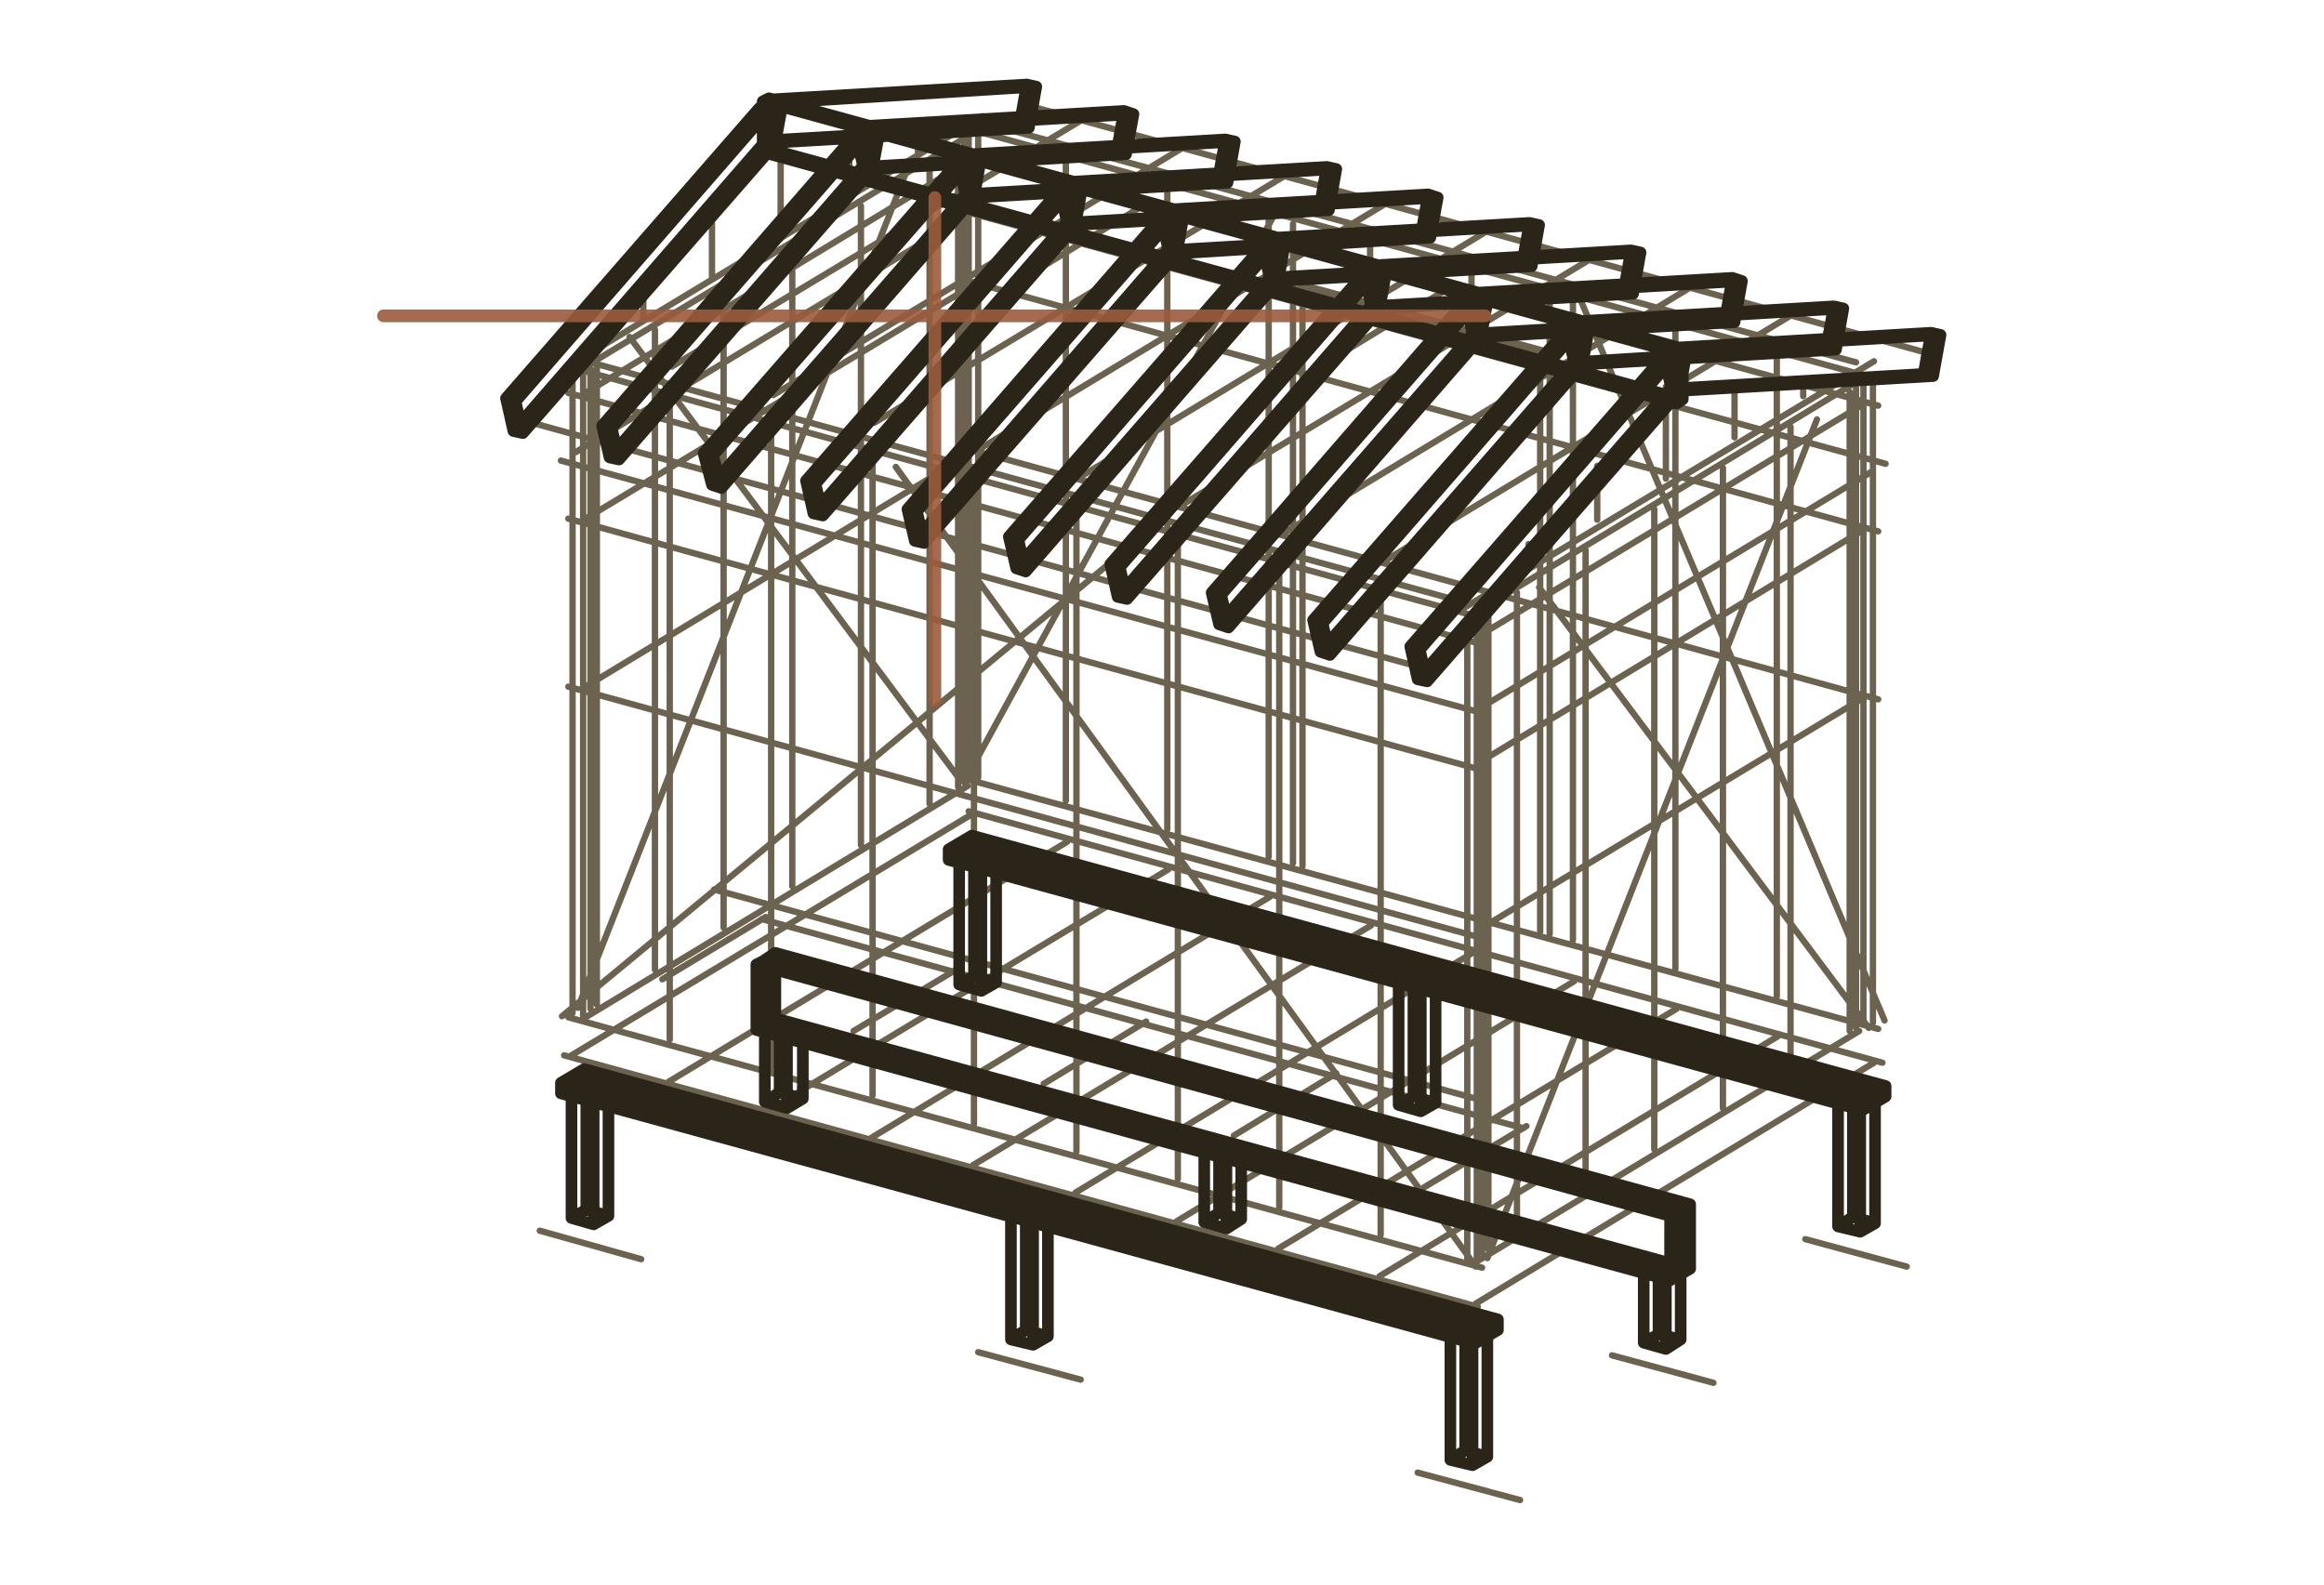
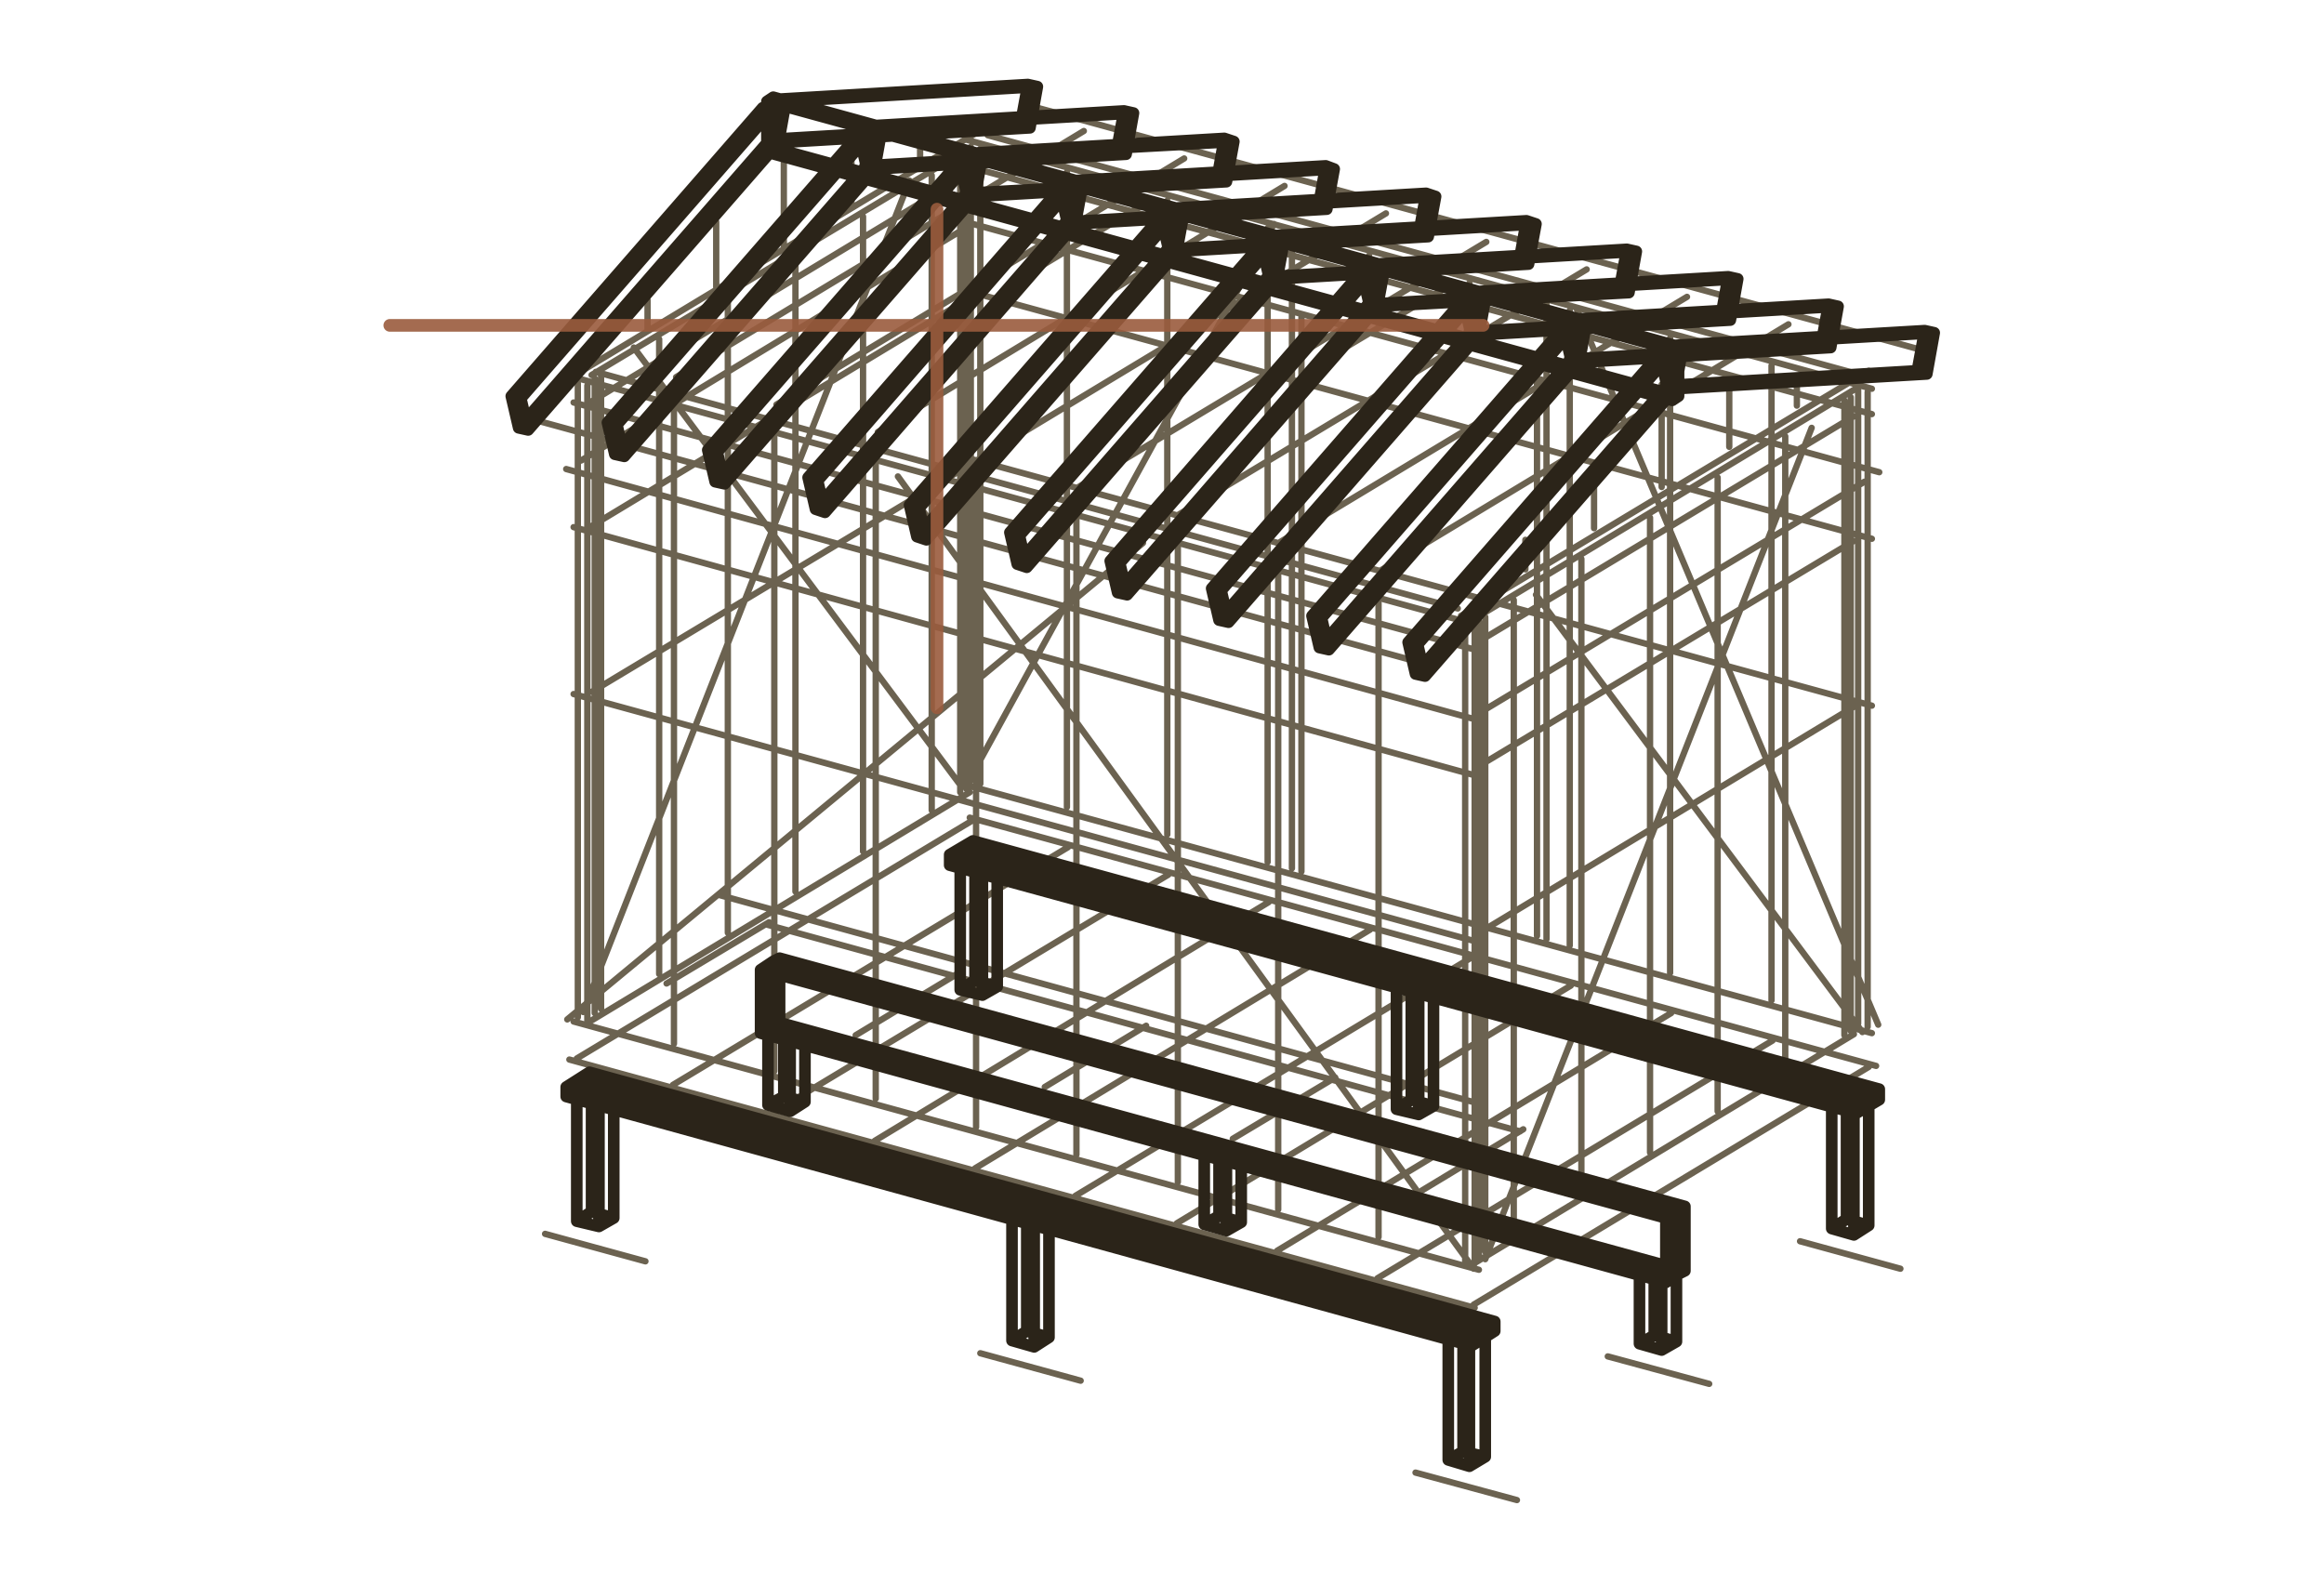
<svg xmlns="http://www.w3.org/2000/svg" viewBox="0 0 220 150" width="220" height="150" role="img">
  <g fill="none" stroke="#6b6250" stroke-width="0.6" stroke-linecap="round">
-     <path d="M87.7 94.4L97.3 97.1M51.1 116.5L60.7 119.2M129.3 105.8L138.9 108.5M92.6 128L102.3 130.6M170.9 117.3L180.5 119.9M134.2 139.4L143.9 142M69.4 105.5L79 108.1M111 116.9L120.6 119.5M152.6 128.3L162.2 130.9M91.8 77.2L54.1 99.9M101 79.7L63.3 102.4M110.6 82.3L72.9 105M120.2 84.9L82.5 107.7M129.8 87.6L92.1 110.3M139.4 90.2L101.8 112.9M149 92.9L111.4 115.6M158.7 95.5L121 118.2M168.3 98.1L130.6 120.8M177.4 100.6L139.7 123.4M91.7 76.8L178.2 100.6M53.4 99.9L139.9 123.7M91.3 73.7L177.8 97.4M91.3 12.1L177.8 35.9M93.4 11.7L175.7 34.3M91.7 73.3L91.7 12.8M100.9 75.8L100.9 15.3M110.5 78.5L110.5 17.9M120.1 81.1L120.1 20.5M148.9 89L148.9 28.5M158.6 91.7L158.6 31.1M168.2 94.3L168.2 33.7M177.3 96.8L177.3 36.2M92.6 73.6L92.6 13M176.4 96.6L176.4 36M122.4 81.7L122.4 21.2M123.3 82L123.3 29M146.7 88.4L146.7 27.8M145.8 88.2L145.8 35.2M123.1 26.9L146.5 33.3M122.5 27.3L145.9 33.7M129.7 27.2L129.7 23.2M139.3 29.8L139.3 25.8M91.9 72.9L120.7 20.2M149.5 28.1L178.4 96.6M140.3 120L53.8 96.3M140.3 58.5L53.8 34.7M138.2 56.9L55.9 34.3M139.8 119.4L139.8 58.8M130.7 116.9L130.7 56.3M121.1 114.3L121.1 53.7M111.5 111.6L111.5 51.1M101.9 109L101.9 48.4M92.2 106.4L92.2 45.8M82.6 103.7L82.6 43.1M73 101.1L73 40.5M63.4 98.4L63.4 37.9M54.2 95.9L54.2 35.4M138.9 119.2L138.9 58.6M55.2 96.2L55.2 35.6M139.7 119.9L84.8 44.2M108.2 50.7L53.2 96.2M176 97.6L140 119.3M176 36L140 57.8M177.4 34.2L138.5 57.6M175.7 97.3L175.7 36.7M169.5 101L169.5 40.4M163.1 104.9L163.1 44.3M156.6 108.8L156.6 48.2M150.1 112.7L150.1 52.1M143.6 116.6L143.6 56.1M140.3 118.6L140.3 58.1M175.1 97.6L175.1 37.1M140.9 118.3L140.9 57.7M176.9 97.3L145.7 55.6M172 39.7L140.8 119.1M55.6 96.2L91.6 74.4M55.6 34.6L91.6 12.9M54.1 34.5L93 11M55.9 95.5L55.9 34.9M62 91.8L62 31.2M68.5 87.8L68.5 27.3M75 83.9L75 23.4M81.5 80L81.5 19.5M88 76.1L88 15.6M91.3 74.1L91.3 13.5M56.5 95.1L56.5 34.5M90.7 74.5L90.7 13.9M54.7 95.4L85.9 16M59.6 31.9L90.8 73.7M102.5 11.3L63.6 34.7M112.1 13.9L73.2 37.4M121.7 16.6L82.8 40M131.3 19.2L92.4 42.7M140.9 21.8L102 45.3M150.6 24.5L111.7 47.9M160.2 27.1L121.3 50.6M169.8 29.7L130.9 53.2M108.8 19.1L95.8 27M137.6 27L124.6 34.9M86.9 14.5L86.9 12.9M80.4 18.4L80.4 13.3M73.9 22.3L73.9 13.6M67.4 26.2L67.4 21.1M60.9 30.1L60.9 28.5M170.7 37.5L170.7 35.9M164.2 41.4L164.2 36.3M157.7 45.3L157.7 36.6M151.2 49.2L151.2 44.1M144.7 53.1L144.7 51.5M97 9.9L183.5 33.7M134.6 63.2L48.1 39.4M91.3 42.4L177.8 66.2M140.3 88.8L53.8 65M176 66.3L140 88M55.6 64.9L91.6 43.1M91.3 26.5L177.8 50.3M91.3 14.6L177.8 38.4M92 20.2L178.5 43.9M140.3 72.9L53.8 49.1M140.3 61L53.8 37.2M139.6 67.3L53.1 43.6M176 50.4L140 72.2M176 38.5L140 60.2M177.1 44.7L141 66.5M55.6 49L91.6 27.3M55.6 37.1L91.6 15.3M54.5 42.8L90.6 21M67.6 84.2L139.7 104M72.1 87L144.2 106.8M62.7 92.7L72.5 86.8M80.8 97.6L90.5 91.8M98.8 102.6L108.5 96.7M116.8 107.5L126.5 101.6M134.8 112.4L144.5 106.6" />
+     <path d="M87.9 94.8L97.4 97.4M51.6 116.8L61.1 119.4M129.2 106.1L138.7 108.8M92.8 128.1L102.3 130.7M170.4 117.5L179.9 120.1M134 139.4L143.6 142M69.7 105.8L79.3 108.4M111 117.1L120.5 119.7M152.2 128.4L161.8 131M92 77.7L54.6 100.2M101.1 80.2L63.7 102.7M110.6 82.8L73.2 105.3M120.1 85.4L82.8 108M129.7 88L92.3 110.6M139.2 90.7L101.8 113.2M148.7 93.3L111.4 115.8M158.2 95.9L120.9 118.4M167.8 98.5L130.4 121M176.9 101L139.5 123.5M91.8 77.4L177.6 100.9M53.9 100.3L139.6 123.8M91.4 74.3L177.2 97.8M91.4 13.2L177.2 36.8M93.5 12.8L175.1 35.2M91.9 73.9L91.9 13.9M101 76.4L101 16.3M110.5 79L110.5 19M120 81.6L120 21.6M148.6 89.5L148.6 29.4M158.1 92.1L158.1 32M167.7 94.7L167.7 34.6M176.8 97.2L176.8 37.1M92.8 74.2L92.8 14.1M175.9 96.9L175.9 36.9M122.3 82.2L122.3 22.2M123.2 82.5L123.2 30M146.4 88.9L146.4 28.8M145.5 88.6L145.5 36.1M123 27.9L146.2 34.2M122.4 28.2L145.6 34.6M129.6 28.1L129.6 24.2M139.1 30.7L139.1 26.8M92 73.4L120.6 21.2M149.2 29.1L177.8 97M140 120.2L54.3 96.7M140 59.2L54.3 35.7M138 57.6L56.4 35.2M139.6 119.6L139.6 59.6M130.5 117.1L130.5 57.1M121 114.5L121 54.4M111.5 111.9L111.5 51.8M101.9 109.3L101.9 49.2M92.4 106.7L92.4 46.6M82.9 104L82.9 44M73.3 101.4L73.3 41.4M63.8 98.8L63.8 38.8M54.7 96.3L54.7 36.3M138.7 119.4L138.7 59.3M55.6 96.6L55.6 36.5M139.5 120.1L85 45.1M108.2 51.4L53.7 96.5M175.5 97.9L139.7 119.5M175.5 36.9L139.7 58.5M176.9 35.1L138.3 58.3M175.2 97.6L175.2 37.6M169 101.3L169 41.3M162.6 105.2L162.6 45.2M156.2 109.1L156.2 49M149.7 113L149.7 52.9M143.3 116.8L143.3 56.8M140 118.8L140 58.8M174.6 98L174.6 37.9M140.6 118.5L140.6 58.4M176.3 97.7L145.4 56.3M171.5 40.5L140.6 119.2M56 96.6L91.8 75M56 35.5L91.8 14M54.6 35.4L93.2 12.1M56.3 95.9L56.3 35.8M62.4 92.2L62.4 32.1M68.9 88.3L68.9 28.3M75.3 84.4L75.3 24.4M81.7 80.6L81.7 20.5M88.2 76.7L88.2 16.6M91.5 74.7L91.5 14.6M56.9 95.5L56.9 35.5M90.9 75L90.9 15M55.2 95.8L86.1 17.1M60 32.9L90.9 74.3M102.6 12.4L64 35.7M112.1 15L73.5 38.3M121.6 17.6L83.1 40.9M131.2 20.2L92.6 43.5M140.7 22.9L102.1 46.1M150.2 25.5L111.6 48.7M159.7 28.1L121.2 51.3M169.3 30.7L130.7 54M108.8 19L95.9 26.8M137.4 26.9L124.5 34.6M87.1 15.6L87.1 12.9M80.6 19.5L80.6 13.2M74.2 23.3L74.2 13.6M67.8 27.2L67.8 21M61.3 31.1L61.3 28.4M170.1 38.4L170.1 35.6M163.7 42.3L163.7 36M157.3 46.1L157.3 36.4M150.9 50L150.9 43.8M144.4 53.9L144.4 51.1M97.1 9.9L182.9 33.4M134.4 62.7L48.6 39.2M91.4 43.3L177.2 66.8M140 89.2L54.3 65.7M175.5 66.9L139.7 88.5M56 65.5L91.8 44M91.4 27.5L177.2 51M91.4 15.7L177.2 39.2M92.1 21.2L177.9 44.7M140 73.5L54.3 49.9M140 61.6L54.3 38.1M139.3 68L53.6 44.4M175.5 51.2L139.7 72.7M175.5 39.4L139.7 60.9M176.5 45.6L140.7 67.1M56 49.8L91.8 28.2M56 38L91.8 16.4M55 43.6L90.7 22M68 84.7L139.4 104.3M72.5 87.5L143.9 107.1M63.1 93.1L72.8 87.3M81 98L90.6 92.2M98.9 102.9L108.5 97.1M116.7 107.8L126.4 102M134.6 112.7L144.2 106.9" />
  </g>
  <g fill="none" stroke="#2b2419" stroke-width="1.1" stroke-linecap="round">
-     <path d="M94.3 93L92.9 93.8M92.2 92.4L90.8 93.2M94.3 81L92.9 81.9M92.2 80.5L90.8 81.3M94.3 93L92.2 92.4M92.9 93.8L90.8 93.2M94.3 81L92.2 80.5M92.9 81.9L90.8 81.3M94.3 93L94.3 81M92.9 93.8L92.9 81.9M92.2 92.4L92.2 80.5M90.8 93.2L90.8 81.3M57.6 115.1L56.2 115.9M55.5 114.5L54.1 115.3M57.6 103.2L56.2 104M55.5 102.6L54.1 103.4M57.6 115.1L55.5 114.5M56.2 115.9L54.1 115.3M57.6 103.2L55.5 102.6M56.2 104L54.1 103.4M57.6 115.1L57.6 103.2M56.2 115.9L56.2 104M55.5 114.5L55.5 102.6M54.1 115.3L54.1 103.4M135.9 104.4L134.5 105.2M133.8 103.8L132.4 104.6M135.9 92.5L134.5 93.3M133.8 91.9L132.4 92.7M135.9 104.4L133.8 103.8M134.5 105.2L132.4 104.6M135.9 92.5L133.8 91.9M134.5 93.3L132.4 92.7M135.9 104.4L135.9 92.5M134.5 105.2L134.5 93.3M133.8 103.8L133.8 91.9M132.4 104.6L132.4 92.7M99.2 126.5L97.8 127.3M97.1 125.9L95.7 126.8M99.2 114.6L97.8 115.4M97.1 114L95.7 114.8M99.2 126.5L97.1 125.9M97.8 127.3L95.7 126.8M99.2 114.6L97.1 114M97.8 115.4L95.7 114.8M99.2 126.5L99.2 114.6M97.8 127.3L97.8 115.4M97.1 125.9L97.1 114M95.7 126.8L95.7 114.8M177.5 115.8L176.1 116.6M175.4 115.2L174 116.1M177.5 103.9L176.1 104.7M175.4 103.3L174 104.1M177.5 115.8L175.4 115.2M176.1 116.6L174 116.1M177.5 103.9L175.4 103.3M176.1 104.7L174 104.1M177.5 115.8L177.5 103.9M176.1 116.6L176.1 104.7M175.4 115.2L175.4 103.3M174 116.1L174 104.1M140.8 137.9L139.4 138.7M138.7 137.3L137.3 138.2M140.8 126L139.4 126.8M138.7 125.4L137.3 126.3M140.8 137.9L138.7 137.3M139.4 138.7L137.3 138.2M140.8 126L138.7 125.4M139.4 126.8L137.3 126.3M140.8 137.9L140.8 126M139.4 138.7L139.4 126.8M138.7 137.3L138.7 125.4M137.3 138.2L137.3 126.3M76 104L74.5 104.9M73.8 103.4L72.4 104.3M76 97.2L74.5 98.1M73.8 96.7L72.4 97.5M76 104L73.8 103.4M74.5 104.9L72.4 104.3M76 97.2L73.8 96.7M74.5 98.1L72.4 97.5M76 104L76 97.2M74.5 104.9L74.5 98.1M73.8 103.4L73.8 96.7M72.4 104.3L72.4 97.5M117.5 115.4L116.1 116.3M115.4 114.8L114 115.7M117.5 108.6L116.1 109.5M115.4 108.1L114 108.9M117.5 115.4L115.4 114.8M116.1 116.3L114 115.7M117.5 108.6L115.4 108.1M116.1 109.5L114 108.9M117.5 115.4L117.5 108.6M116.1 116.3L116.1 109.5M115.4 114.8L115.4 108.1M114 115.7L114 108.9M159.1 126.8L157.7 127.7M157 126.3L155.6 127.1M159.1 120.1L157.7 120.9M157 119.5L155.6 120.3M159.1 126.8L157 126.3M157.7 127.7L155.6 127.1M159.1 120.1L157 119.5M157.7 120.9L155.6 120.3M159.1 126.8L159.1 120.1M157.7 127.7L157.7 120.9M157 126.3L157 119.5M155.6 127.1L155.6 120.3M89.8 81.4L89.8 80.4M92 80.1L92 79.1M176.3 105.1L176.3 104.1M178.5 103.8L178.5 102.8M89.8 81.4L92 80.1M89.8 80.4L92 79.1M176.3 105.1L178.5 103.8M176.3 104.1L178.5 102.8M89.8 81.4L176.3 105.1M89.8 80.4L176.3 104.1M92 80.1L178.5 103.8M92 79.1L178.5 102.8M53.1 103.5L53.1 102.5M55.3 102.2L55.3 101.2M139.6 127.2L139.6 126.3M141.8 125.9L141.8 124.9M53.1 103.5L55.3 102.2M53.1 102.5L55.3 101.2M139.6 127.2L141.8 125.9M139.6 126.3L141.8 124.9M53.1 103.5L139.6 127.2M53.1 102.5L139.6 126.3M55.3 102.2L141.8 125.9M55.3 101.2L141.8 124.9M73.4 96.4L72.8 96.7M73.4 90.2L72.8 90.6M160 120.1L159.3 120.5M160 114L159.3 114.3M73.4 96.4L73.4 90.2M72.8 96.7L72.8 90.6M160 120.1L160 114M159.3 120.5L159.3 114.3M73.4 96.4L160 120.1M72.8 96.7L159.3 120.5M73.4 90.2L160 114M72.8 90.6L159.3 114.3M72.8 96.7L72.2 97.1M72.8 90.6L72.2 91M159.3 120.5L158.7 120.8M159.3 114.3L158.7 114.7M72.8 96.7L72.8 90.6M72.2 97.1L72.2 91M159.3 120.5L159.3 114.3M158.7 120.8L158.7 114.7M72.8 96.7L159.3 120.5M72.2 97.1L158.7 120.8M72.8 90.6L159.3 114.3M72.2 91L158.7 114.7M72.2 97.1L71.6 97.5M72.2 91L71.6 91.3M158.7 120.8L158.1 121.2M158.7 114.7L158.1 115.1M72.2 97.1L72.2 91M71.6 97.5L71.6 91.3M158.7 120.8L158.7 114.7M158.1 121.2L158.1 115.1M72.2 97.1L158.7 120.8M71.6 97.5L158.1 121.2M72.2 91L158.7 114.7M71.6 91.3L158.1 115.1M97.4 12.1L96.5 11.9M98.1 8.2L97.2 8M73.4 13.5L72.5 13.3M74.1 9.7L73.2 9.4M97.4 12.1L98.1 8.2M96.5 11.9L97.2 8M73.4 13.5L74.1 9.7M72.5 13.3L73.2 9.4M97.4 12.1L73.4 13.5M96.5 11.9L72.5 13.3M98.1 8.2L74.1 9.7M97.2 8L73.2 9.4M73.5 13.5L72.6 13.2M72.8 10.4L71.9 10.2M49.5 41L48.6 40.8M48.8 38L47.9 37.7M73.5 13.5L72.8 10.4M72.6 13.2L71.9 10.2M49.5 41L48.8 38M48.6 40.8L47.9 37.7M73.5 13.5L49.5 41M72.6 13.2L48.6 40.8M72.8 10.4L48.8 38M71.9 10.2L47.9 37.7M106.6 14.6L105.7 14.4M107.3 10.8L106.4 10.5M82.6 16L81.7 15.8M83.3 12.2L82.4 11.9M106.6 14.6L107.3 10.8M105.7 14.4L106.4 10.5M82.6 16L83.3 12.2M81.7 15.8L82.4 11.9M106.6 14.6L82.6 16M105.7 14.4L81.7 15.8M107.3 10.8L83.3 12.2M106.4 10.5L82.4 11.9M82.6 16L81.7 15.7M81.9 13L81 12.7M58.6 43.5L57.7 43.3M57.9 40.5L57 40.3M82.6 16L81.9 13M81.7 15.7L81 12.7M58.6 43.5L57.9 40.5M57.7 43.3L57 40.3M82.6 16L58.6 43.5M81.7 15.7L57.7 43.3M81.9 13L57.9 40.5M81 12.7L57 40.3M116.2 17.3L115.3 17M116.9 13.4L116 13.2M92.2 18.7L91.3 18.4M92.9 14.8L92 14.6M116.2 17.3L116.9 13.4M115.3 17L116 13.2M92.2 18.7L92.9 14.8M91.3 18.4L92 14.6M116.2 17.3L92.2 18.7M115.3 17L91.3 18.4M116.9 13.4L92.9 14.8M116 13.2L92 14.6M92.3 18.6L91.4 18.4M91.6 15.6L90.7 15.3M68.3 46.2L67.4 45.9M67.5 43.1L66.6 42.9M92.3 18.6L91.6 15.6M91.4 18.4L90.7 15.3M68.3 46.2L67.5 43.1M67.4 45.9L66.6 42.9M92.3 18.6L68.3 46.2M91.4 18.4L67.4 45.9M91.6 15.6L67.5 43.1M90.7 15.3L66.6 42.9M125.8 19.9L124.9 19.7M126.5 16L125.6 15.8M101.8 21.3L100.9 21.1M102.5 17.4L101.6 17.2M125.8 19.9L126.5 16M124.9 19.7L125.6 15.8M101.8 21.3L102.5 17.4M100.9 21.1L101.6 17.2M125.8 19.9L101.8 21.3M124.9 19.7L100.9 21.1M126.5 16L102.5 17.4M125.6 15.8L101.6 17.2M101.9 21.3L101 21M101.2 18.2L100.3 18M77.9 48.8L77 48.6M77.2 45.8L76.3 45.5M101.9 21.3L101.2 18.2M101 21L100.3 18M77.9 48.8L77.2 45.8M77 48.6L76.3 45.5M101.9 21.3L77.9 48.8M101 21L77 48.6M101.2 18.2L77.2 45.8M100.3 18L76.3 45.5M135.4 22.5L134.5 22.3M136.1 18.7L135.2 18.4M111.4 24L110.5 23.7M112.1 20.1L111.2 19.8M135.4 22.5L136.1 18.7M134.5 22.3L135.2 18.4M111.4 24L112.1 20.1M110.5 23.7L111.2 19.8M135.4 22.5L111.4 24M134.5 22.3L110.5 23.7M136.1 18.7L112.1 20.1M135.2 18.4L111.2 19.8M111.5 23.9L110.6 23.6M110.8 20.9L109.9 20.6M87.5 51.4L86.6 51.2M86.8 48.4L85.9 48.2M111.5 23.9L110.8 20.9M110.6 23.6L109.9 20.6M87.5 51.4L86.8 48.4M86.6 51.2L85.9 48.2M111.5 23.9L87.5 51.4M110.6 23.6L86.6 51.2M110.8 20.9L86.8 48.4M109.9 20.6L85.9 48.2M145 25.2L144.1 24.9M145.7 21.3L144.8 21.1M121 26.6L120.1 26.3M121.7 22.7L120.8 22.5M145 25.2L145.7 21.3M144.1 24.9L144.8 21.1M121 26.6L121.7 22.7M120.1 26.3L120.8 22.5M145 25.2L121 26.6M144.1 24.9L120.1 26.3M145.7 21.3L121.7 22.7M144.8 21.1L120.8 22.5M121.1 26.5L120.2 26.3M120.4 23.5L119.5 23.3M97.1 54.1L96.2 53.8M96.4 51.1L95.5 50.8M121.1 26.5L120.4 23.5M120.2 26.3L119.5 23.3M97.1 54.1L96.4 51.1M96.2 53.8L95.5 50.8M121.1 26.5L97.1 54.1M120.2 26.3L96.2 53.8M120.4 23.5L96.4 51.1M119.5 23.3L95.5 50.8M154.6 27.8L153.7 27.6M155.3 23.9L154.4 23.7M130.6 29.2L129.7 29M131.3 25.3L130.4 25.1M154.6 27.8L155.3 23.9M153.7 27.6L154.4 23.7M130.6 29.2L131.3 25.3M129.7 29L130.4 25.1M154.6 27.8L130.6 29.2M153.7 27.6L129.7 29M155.3 23.9L131.3 25.3M154.4 23.7L130.4 25.1M130.7 29.2L129.8 28.9M130 26.1L129.1 25.9M106.7 56.7L105.8 56.5M106 53.7L105.1 53.4M130.7 29.2L130 26.1M129.8 28.9L129.1 25.9M106.7 56.7L106 53.7M105.8 56.5L105.1 53.4M130.7 29.2L106.7 56.7M129.8 28.9L105.8 56.5M130 26.1L106 53.7M129.1 25.9L105.1 53.4M164.2 30.5L163.3 30.2M164.9 26.6L164 26.3M140.2 31.9L139.3 31.6M140.9 28L140 27.7M164.2 30.5L164.9 26.6M163.3 30.2L164 26.3M140.2 31.9L140.9 28M139.3 31.6L140 27.7M164.2 30.5L140.2 31.9M163.3 30.2L139.3 31.6M164.9 26.6L140.9 28M164 26.3L140 27.7M140.3 31.8L139.4 31.6M139.6 28.8L138.7 28.5M116.3 59.4L115.4 59.1M115.6 56.3L114.7 56.1M140.3 31.8L139.6 28.8M139.4 31.6L138.7 28.5M116.3 59.4L115.6 56.3M115.4 59.1L114.7 56.1M140.3 31.8L116.3 59.4M139.4 31.6L115.4 59.1M139.6 28.8L115.6 56.3M138.7 28.5L114.7 56.1M173.8 33.1L172.9 32.8M174.5 29.2L173.6 29M149.8 34.5L148.9 34.3M150.5 30.6L149.6 30.4M173.8 33.1L174.5 29.2M172.9 32.8L173.6 29M149.8 34.5L150.5 30.6M148.9 34.3L149.6 30.4M173.8 33.1L149.8 34.5M172.9 32.8L148.9 34.3M174.5 29.2L150.5 30.6M173.6 29L149.6 30.4M149.9 34.4L149 34.2M149.2 31.4L148.3 31.2M125.9 62L125 61.7M125.2 59L124.3 58.7M149.9 34.4L149.2 31.4M149 34.2L148.3 31.2M125.9 62L125.2 59M125 61.7L124.3 58.7M149.9 34.4L125.9 62M149 34.2L125 61.7M149.2 31.4L125.2 59M148.3 31.2L124.3 58.7M183 35.6L182.1 35.4M183.7 31.7L182.8 31.5M159 37L158.1 36.8M159.7 33.1L158.8 32.9M183 35.6L183.7 31.7M182.1 35.4L182.8 31.5M159 37L159.7 33.1M158.1 36.8L158.8 32.9M183 35.6L159 37M182.1 35.4L158.1 36.8M183.7 31.7L159.7 33.1M182.8 31.5L158.8 32.9M159.1 37L158.2 36.7M158.4 33.9L157.5 33.7M135.1 64.5L134.2 64.3M134.4 61.5L133.5 61.2M159.1 37L158.4 33.9M158.2 36.7L157.5 33.7M135.1 64.5L134.4 61.5M134.2 64.3L133.5 61.2M159.1 37L135.1 64.5M158.2 36.7L134.2 64.3M158.4 33.9L134.4 61.5M157.5 33.7L133.5 61.2M72.8 14.1L72.2 14.4M72.8 9.3L72.2 9.6M159.3 37.8L158.7 38.2M159.3 33L158.7 33.4M72.8 14.1L72.8 9.3M72.2 14.4L72.2 9.6M159.3 37.8L159.3 33M158.7 38.2L158.7 33.4M72.8 14.1L159.3 37.8M72.2 14.4L158.7 38.2M72.8 9.3L159.3 33M72.2 9.6L158.7 33.4" />
+     <path d="M94.4 93.4L93 94.2M92.3 92.8L90.9 93.7M94.4 81.6L93 82.4M92.3 81L90.9 81.8M94.4 93.4L92.3 92.8M93 94.2L90.9 93.7M94.4 81.6L92.3 81M93 82.4L90.9 81.8M94.4 93.4L94.4 81.6M93 94.2L93 82.4M92.3 92.8L92.3 81M90.9 93.7L90.9 81.8M58.1 115.3L56.7 116.1M56 114.7L54.6 115.6M58.1 103.5L56.7 104.3M56 102.9L54.6 103.8M58.1 115.3L56 114.7M56.7 116.1L54.6 115.6M58.1 103.5L56 102.9M56.7 104.3L54.6 103.8M58.1 115.3L58.1 103.5M56.7 116.1L56.7 104.3M56 114.7L56 102.9M54.6 115.6L54.6 103.8M135.7 104.7L134.3 105.5M133.6 104.1L132.2 105M135.7 92.9L134.3 93.7M133.6 92.3L132.2 93.2M135.7 104.7L133.6 104.1M134.3 105.5L132.2 105M135.7 92.9L133.6 92.3M134.3 93.7L132.2 93.2M135.7 104.7L135.7 92.9M134.3 105.5L134.3 93.7M133.6 104.1L133.6 92.3M132.2 105L132.2 93.2M99.3 126.6L97.9 127.5M97.2 126L95.8 126.9M99.3 114.8L97.9 115.6M97.2 114.2L95.8 115.1M99.3 126.6L97.2 126M97.9 127.5L95.8 126.9M99.3 114.8L97.2 114.2M97.9 115.6L95.8 115.1M99.3 126.6L99.3 114.8M97.9 127.5L97.9 115.6M97.2 126L97.2 114.2M95.8 126.9L95.8 115.1M176.9 116L175.5 116.9M174.8 115.4L173.4 116.3M176.9 104.2L175.5 105M174.8 103.6L173.4 104.5M176.9 116L174.8 115.4M175.5 116.9L173.4 116.3M176.9 104.2L174.8 103.6M175.5 105L173.4 104.5M176.9 116L176.9 104.2M175.5 116.9L175.5 105M174.8 115.4L174.8 103.6M173.4 116.3L173.4 104.5M140.6 137.9L139.1 138.8M138.5 137.4L137.1 138.2M140.6 126.1L139.1 127M138.5 125.5L137.1 126.4M140.6 137.9L138.5 137.4M139.1 138.8L137.1 138.2M140.6 126.1L138.5 125.5M139.1 127L137.1 126.4M140.6 137.9L140.6 126.1M139.1 138.8L139.1 127M138.5 137.4L138.5 125.5M137.1 138.2L137.1 126.4M76.2 104.3L74.8 105.2M74.2 103.8L72.7 104.6M76.2 97.6L74.8 98.5M74.2 97L72.7 97.9M76.2 104.3L74.2 103.8M74.8 105.2L72.7 104.6M76.2 97.6L74.2 97M74.8 98.5L72.7 97.9M76.2 104.3L76.2 97.6M74.8 105.2L74.8 98.5M74.2 103.8L74.2 97M72.7 104.6L72.7 97.9M117.5 115.7L116.1 116.5M115.4 115.1L114 115.9M117.5 108.9L116.1 109.8M115.4 108.4L114 109.2M117.5 115.7L115.4 115.1M116.1 116.5L114 115.9M117.5 108.9L115.4 108.4M116.1 109.8L114 109.2M117.5 115.7L117.5 108.9M116.1 116.5L116.1 109.8M115.4 115.1L115.4 108.4M114 115.9L114 109.2M158.7 127L157.3 127.8M156.6 126.4L155.2 127.2M158.7 120.2L157.3 121.1M156.6 119.7L155.2 120.5M158.7 127L156.6 126.4M157.3 127.8L155.2 127.2M158.7 120.2L156.6 119.7M157.3 121.1L155.2 120.5M158.7 127L158.7 120.2M157.3 127.8L157.3 121.1M156.6 126.4L156.6 119.7M155.2 127.2L155.2 120.5M89.9 81.9L89.9 80.9M92.1 80.6L92.1 79.6M175.7 105.4L175.7 104.5M177.9 104.1L177.9 103.1M89.9 81.9L92.1 80.6M89.9 80.9L92.1 79.6M175.7 105.4L177.9 104.1M175.7 104.5L177.9 103.1M89.9 81.9L175.7 105.4M89.9 80.9L175.7 104.5M92.1 80.6L177.9 104.1M92.1 79.6L177.9 103.1M53.6 103.8L53.6 102.9M55.8 102.5L55.8 101.5M139.3 127.4L139.3 126.4M141.5 126L141.5 125.1M53.6 103.8L55.8 102.5M53.6 102.9L55.8 101.5M139.3 127.4L141.5 126M139.3 126.4L141.5 125.1M53.6 103.8L139.3 127.4M53.6 102.9L139.3 126.4M55.8 102.5L141.5 126M55.8 101.5L141.5 125.1M73.8 96.8L73.2 97.1M73.8 90.7L73.2 91M159.5 120.3L158.9 120.6M159.5 114.2L158.9 114.6M73.8 96.8L73.8 90.7M73.2 97.1L73.2 91M159.5 120.3L159.5 114.2M158.9 120.6L158.9 114.6M73.8 96.8L159.5 120.3M73.2 97.1L158.9 120.6M73.8 90.7L159.5 114.2M73.2 91L158.9 114.6M73.2 97.1L72.6 97.5M73.2 91L72.6 91.4M158.9 120.6L158.3 121M158.9 114.6L158.3 114.9M73.2 97.1L73.2 91M72.6 97.5L72.6 91.4M158.9 120.6L158.9 114.6M158.3 121L158.3 114.9M73.2 97.1L158.9 120.6M72.6 97.5L158.3 121M73.2 91L158.9 114.6M72.6 91.4L158.3 114.9M72.6 97.5L72 97.8M72.6 91.4L72 91.8M158.3 121L157.7 121.4M158.3 114.9L157.7 115.3M72.6 97.5L72.6 91.4M72 97.8L72 91.8M158.3 121L158.3 114.9M157.7 121.4L157.7 115.3M72.6 97.5L158.3 121M72 97.8L157.7 121.4M72.6 91.4L158.3 114.9M72 91.8L157.7 115.3M97.5 12.1L96.6 11.8M98.2 8.2L97.3 8M73.7 13.5L72.8 13.2M74.4 9.6L73.5 9.4M97.5 12.1L98.2 8.2M96.6 11.8L97.3 8M73.7 13.5L74.4 9.6M72.8 13.2L73.5 9.4M97.5 12.1L73.7 13.5M96.6 11.8L72.8 13.2M98.2 8.2L74.4 9.6M97.3 8L73.5 9.4M73.8 13.4L72.9 13.2M73.1 10.4L72.2 10.2M50 40.7L49.1 40.5M49.3 37.7L48.4 37.5M73.8 13.4L73.1 10.4M72.9 13.2L72.2 10.2M50 40.7L49.3 37.7M49.1 40.5L48.4 37.5M73.8 13.4L50 40.7M72.9 13.2L49.1 40.5M73.1 10.4L49.3 37.7M72.2 10.2L48.4 37.5M106.6 14.6L105.7 14.3M107.3 10.7L106.4 10.5M82.8 16L81.9 15.7M83.5 12.1L82.6 11.9M106.6 14.6L107.3 10.7M105.7 14.3L106.4 10.5M82.8 16L83.5 12.1M81.9 15.7L82.6 11.9M106.6 14.6L82.8 16M105.7 14.3L81.9 15.7M107.3 10.7L83.5 12.1M106.4 10.5L82.6 11.9M82.9 15.9L82 15.7M82.2 12.9L81.3 12.7M59.1 43.2L58.2 43M58.4 40.2L57.5 40M82.9 15.9L82.2 12.9M82 15.7L81.3 12.7M59.1 43.2L58.4 40.2M58.2 43L57.5 40M82.9 15.9L59.1 43.2M82 15.7L58.2 43M82.2 12.9L58.4 40.2M81.3 12.7L57.5 40M116.1 17.2L115.2 17M116.8 13.4L115.9 13.1M92.3 18.6L91.4 18.3M93 14.7L92.1 14.5M116.1 17.2L116.8 13.4M115.2 17L115.9 13.1M92.3 18.6L93 14.7M91.4 18.3L92.1 14.5M116.1 17.2L92.3 18.6M115.2 17L91.4 18.3M116.8 13.4L93 14.7M115.9 13.1L92.1 14.5M92.4 18.5L91.5 18.3M91.7 15.5L90.8 15.3M68.6 45.8L67.7 45.6M67.9 42.8L67 42.6M92.4 18.5L91.7 15.5M91.5 18.3L90.8 15.3M68.6 45.8L67.9 42.8M67.7 45.6L67 42.6M92.4 18.5L68.6 45.8M91.5 18.3L67.7 45.6M91.7 15.5L67.9 42.8M90.8 15.3L67 42.6M125.6 19.8L124.8 19.6M126.3 16L125.5 15.7M101.8 21.2L101 21M102.5 17.4L101.6 17.1M125.6 19.8L126.3 16M124.8 19.6L125.5 15.7M101.8 21.2L102.5 17.4M101 21L101.6 17.1M125.6 19.8L101.8 21.2M124.8 19.6L101 21M126.3 16L102.5 17.4M125.5 15.7L101.6 17.1M101.9 21.1L101 20.9M101.2 18.1L100.3 17.9M78.1 48.5L77.2 48.2M77.4 45.5L76.5 45.2M101.9 21.1L101.2 18.1M101 20.9L100.3 17.9M78.1 48.5L77.4 45.5M77.2 48.2L76.5 45.2M101.9 21.1L78.1 48.5M101 20.9L77.2 48.2M101.2 18.1L77.4 45.5M100.3 17.9L76.5 45.2M135.2 22.4L134.3 22.2M135.9 18.6L135 18.3M111.4 23.8L110.5 23.6M112.1 20L111.2 19.7M135.2 22.4L135.9 18.6M134.3 22.2L135 18.3M111.4 23.8L112.1 20M110.5 23.6L111.2 19.7M135.2 22.4L111.4 23.8M134.3 22.2L110.5 23.6M135.9 18.6L112.1 20M135 18.3L111.2 19.7M111.5 23.8L110.6 23.5M110.8 20.8L109.9 20.5M87.7 51.1L86.8 50.8M87 48.1L86.1 47.8M111.5 23.8L110.8 20.8M110.6 23.5L109.9 20.5M87.7 51.1L87 48.1M86.8 50.8L86.1 47.8M111.5 23.8L87.7 51.1M110.6 23.5L86.8 50.8M110.8 20.8L87 48.1M109.9 20.5L86.1 47.8M144.7 25L143.8 24.8M145.4 21.2L144.5 20.9M120.9 26.4L120 26.2M121.6 22.6L120.7 22.3M144.7 25L145.4 21.2M143.8 24.8L144.5 20.9M120.9 26.4L121.6 22.6M120 26.2L120.7 22.3M144.7 25L120.9 26.4M143.8 24.8L120 26.2M145.4 21.2L121.6 22.6M144.5 20.9L120.7 22.3M121 26.4L120.1 26.1M120.3 23.4L119.4 23.1M97.2 53.7L96.3 53.4M96.5 50.7L95.6 50.4M121 26.4L120.3 23.4M120.1 26.1L119.4 23.1M97.2 53.7L96.5 50.7M96.3 53.4L95.6 50.4M121 26.4L97.2 53.7M120.1 26.1L96.3 53.4M120.3 23.4L96.5 50.7M119.4 23.1L95.6 50.4M154.2 27.7L153.3 27.4M154.9 23.8L154 23.6M130.4 29L129.5 28.8M131.1 25.2L130.2 25M154.2 27.7L154.9 23.8M153.3 27.4L154 23.6M130.4 29L131.1 25.2M129.5 28.8L130.2 25M154.2 27.7L130.4 29M153.3 27.4L129.5 28.8M154.9 23.8L131.1 25.2M154 23.6L130.2 25M130.5 29L129.6 28.7M129.8 26L128.9 25.7M106.7 56.3L105.8 56.1M106 53.3L105.1 53.1M130.5 29L129.8 26M129.6 28.7L128.9 25.7M106.7 56.3L106 53.3M105.8 56.1L105.1 53.1M130.5 29L106.7 56.3M129.6 28.7L105.8 56.1M129.8 26L106 53.3M128.9 25.7L105.1 53.1M163.8 30.3L162.9 30M164.5 26.4L163.6 26.2M140 31.7L139.1 31.4M140.7 27.8L139.8 27.6M163.8 30.3L164.5 26.4M162.9 30L163.6 26.2M140 31.7L140.7 27.8M139.1 31.4L139.8 27.6M163.8 30.3L140 31.7M162.9 30L139.1 31.4M164.5 26.4L140.7 27.8M163.6 26.2L139.8 27.6M140.1 31.6L139.2 31.4M139.4 28.6L138.5 28.4M116.3 58.9L115.4 58.7M115.6 55.9L114.7 55.7M140.1 31.6L139.4 28.6M139.2 31.4L138.5 28.4M116.3 58.9L115.6 55.9M115.4 58.7L114.7 55.7M140.1 31.6L116.3 58.9M139.2 31.4L115.4 58.7M139.4 28.6L115.6 55.9M138.5 28.4L114.7 55.7M173.3 32.9L172.4 32.6M174 29L173.1 28.8M149.5 34.3L148.6 34M150.2 30.4L149.3 30.2M173.3 32.9L174 29M172.4 32.6L173.1 28.8M149.5 34.3L150.2 30.4M148.6 34L149.3 30.2M173.3 32.9L149.5 34.3M172.4 32.6L148.6 34M174 29L150.2 30.4M173.1 28.8L149.3 30.2M149.6 34.2L148.7 34M148.9 31.2L148 31M125.8 61.5L124.9 61.3M125.1 58.5L124.2 58.3M149.6 34.2L148.9 31.2M148.7 34L148 31M125.8 61.5L125.1 58.5M124.9 61.3L124.2 58.3M149.6 34.2L125.8 61.5M148.7 34L124.9 61.3M148.9 31.2L125.1 58.5M148 31L124.2 58.3M182.4 35.4L181.5 35.1M183.1 31.5L182.2 31.3M158.6 36.8L157.7 36.5M159.3 32.9L158.4 32.7M182.4 35.4L183.1 31.5M181.5 35.1L182.2 31.3M158.6 36.8L159.3 32.9M157.7 36.5L158.4 32.7M182.4 35.4L158.6 36.8M181.5 35.1L157.7 36.5M183.1 31.5L159.3 32.9M182.2 31.3L158.4 32.7M158.7 36.7L157.8 36.5M158 33.7L157.1 33.5M134.9 64L134 63.8M134.2 61L133.3 60.8M158.7 36.7L158 33.7M157.8 36.5L157.1 33.5M134.9 64L134.2 61M134 63.8L133.3 60.8M158.7 36.7L134.9 64M157.8 36.5L134 63.8M158 33.7L134.2 61M157.1 33.5L133.3 60.8M73.2 14L72.6 14.4M73.2 9.2L72.6 9.6M158.9 37.5L158.3 37.9M158.9 32.8L158.3 33.1M73.2 14L73.2 9.2M72.6 14.4L72.6 9.6M158.9 37.5L158.9 32.8M158.3 37.9L158.3 33.1M73.2 14L158.9 37.5M72.6 14.4L158.3 37.9M73.2 9.2L158.9 32.8M72.6 9.6L158.3 33.1" />
  </g>
  <g fill="none" stroke="#9a5b3d" stroke-width="1.2" stroke-linecap="round" opacity="0.9">
-     <path d="M88.5 66.4L88.5 18.7M36.3 29.9L140.6 29.9" />
+     <path d="M88.7 67L88.7 19.8M36.9 30.8L140.4 30.8" />
  </g>
</svg>
